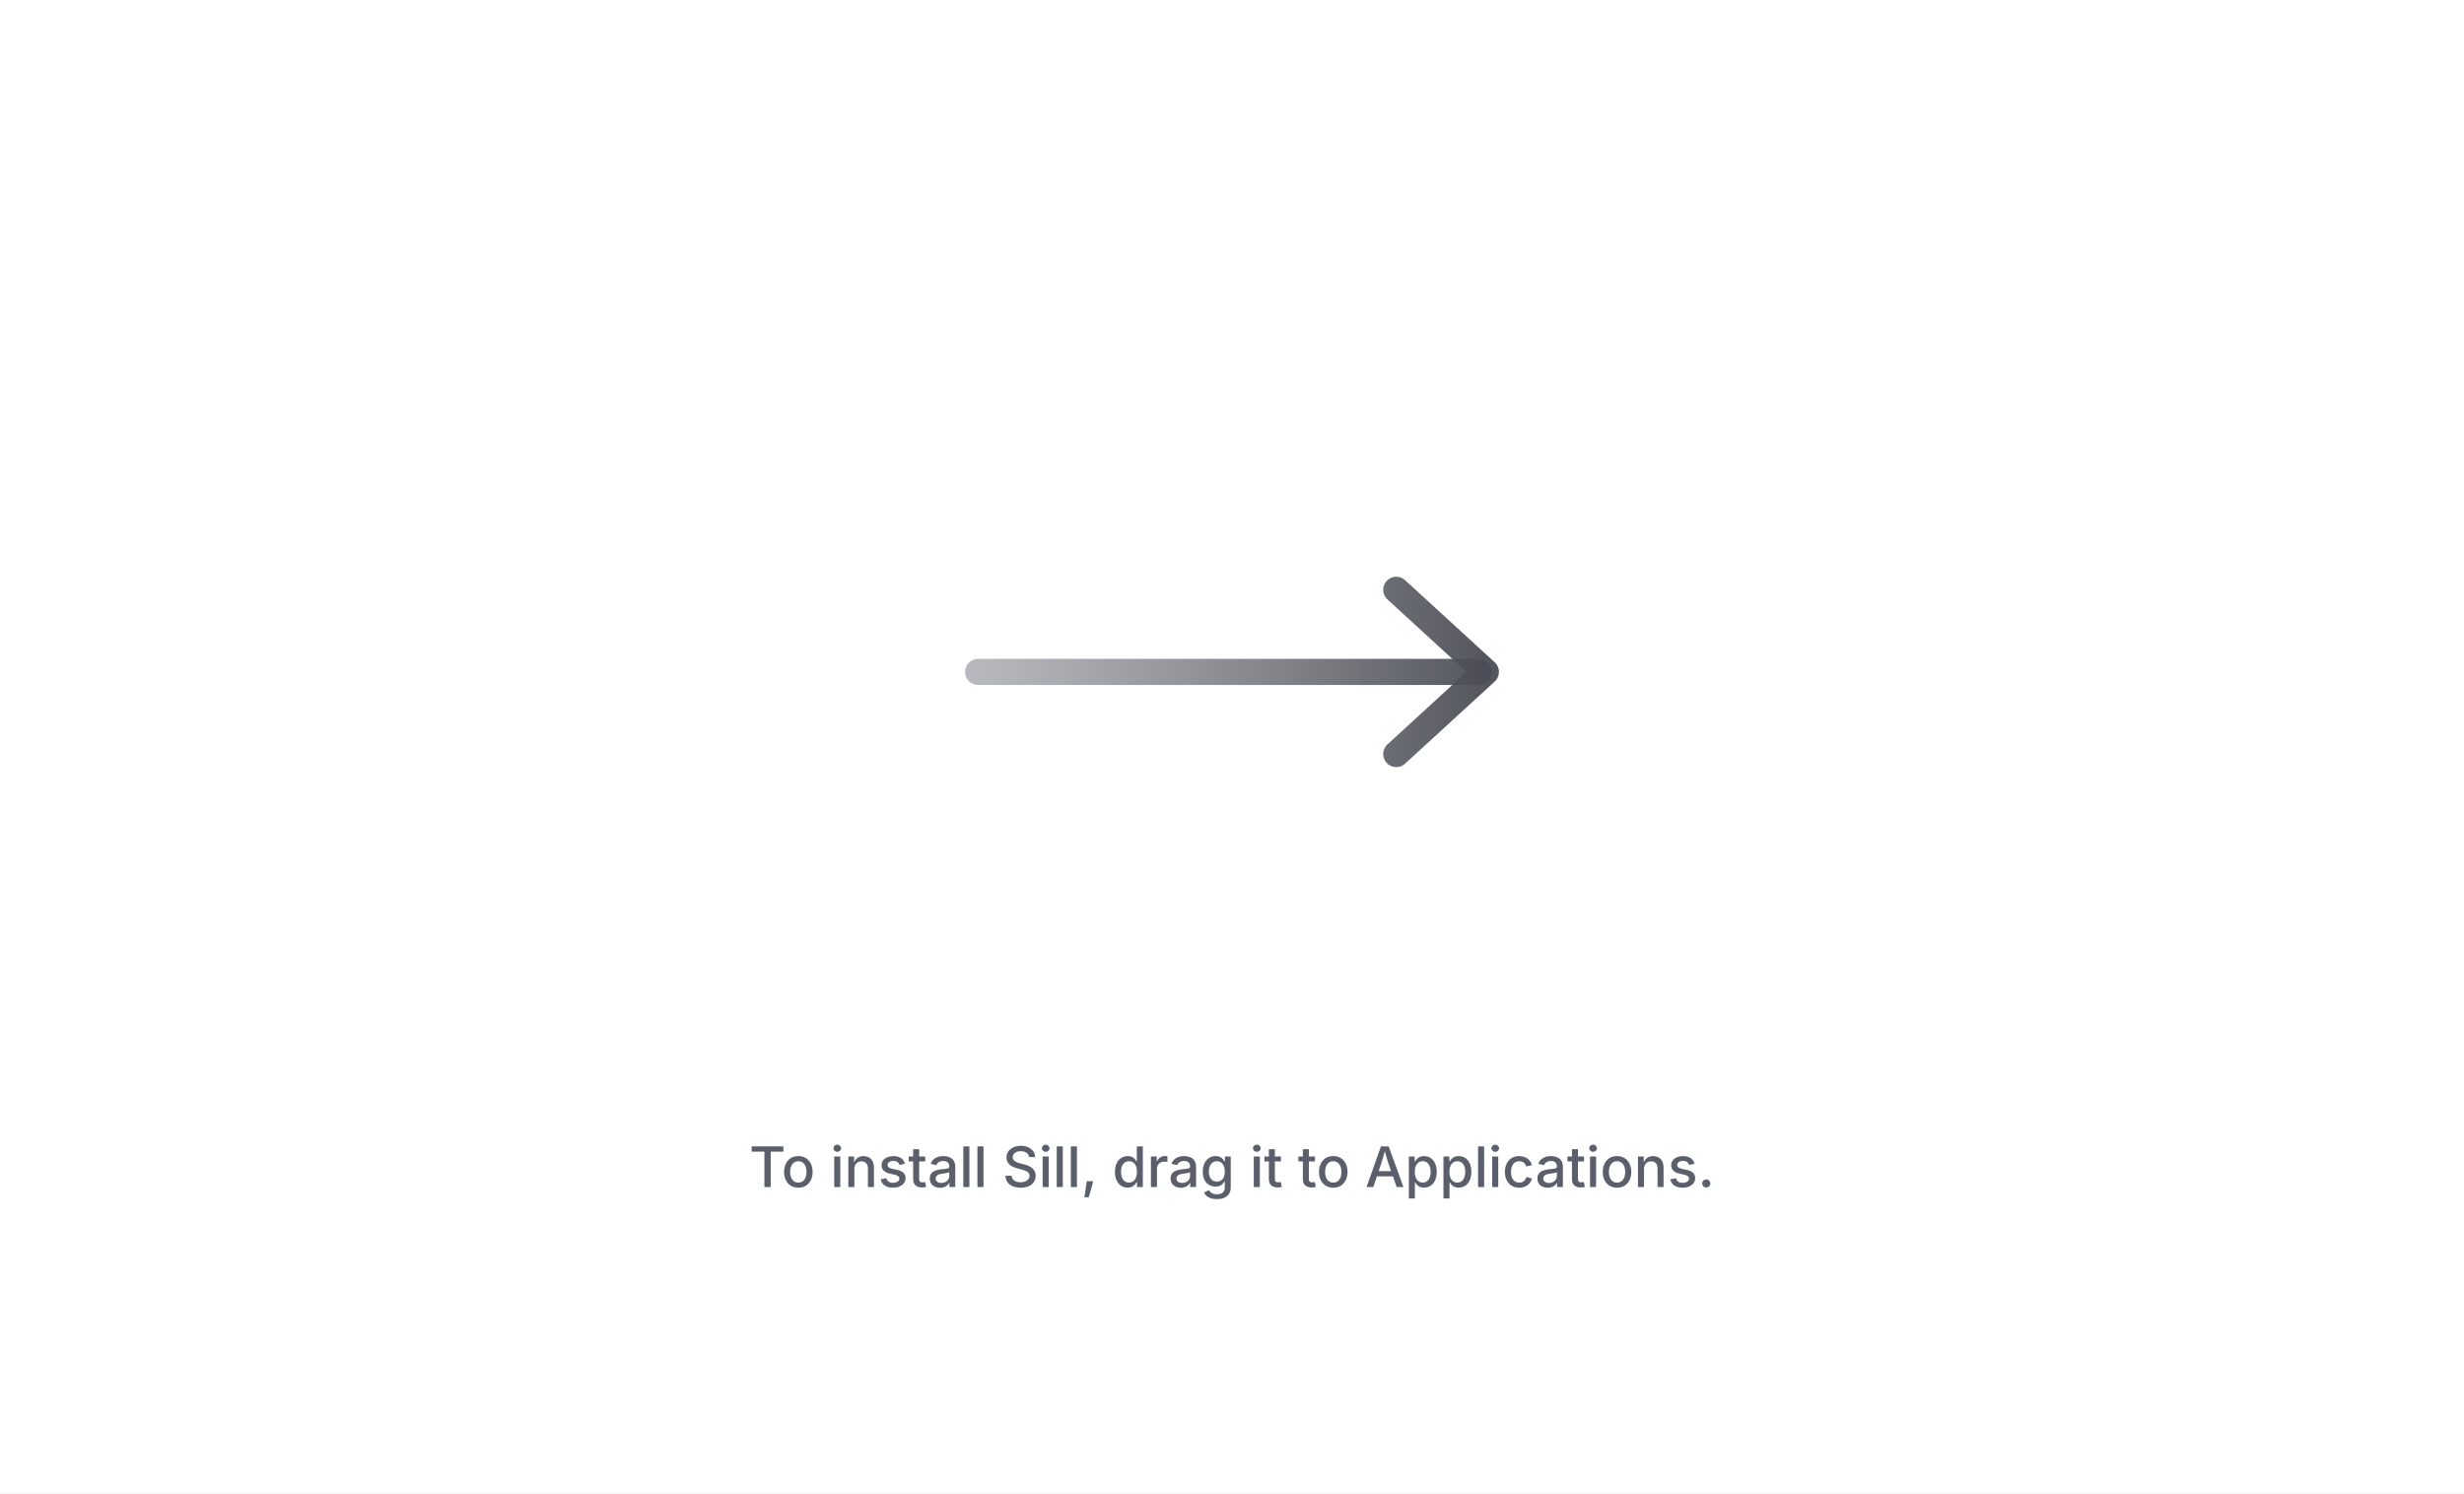
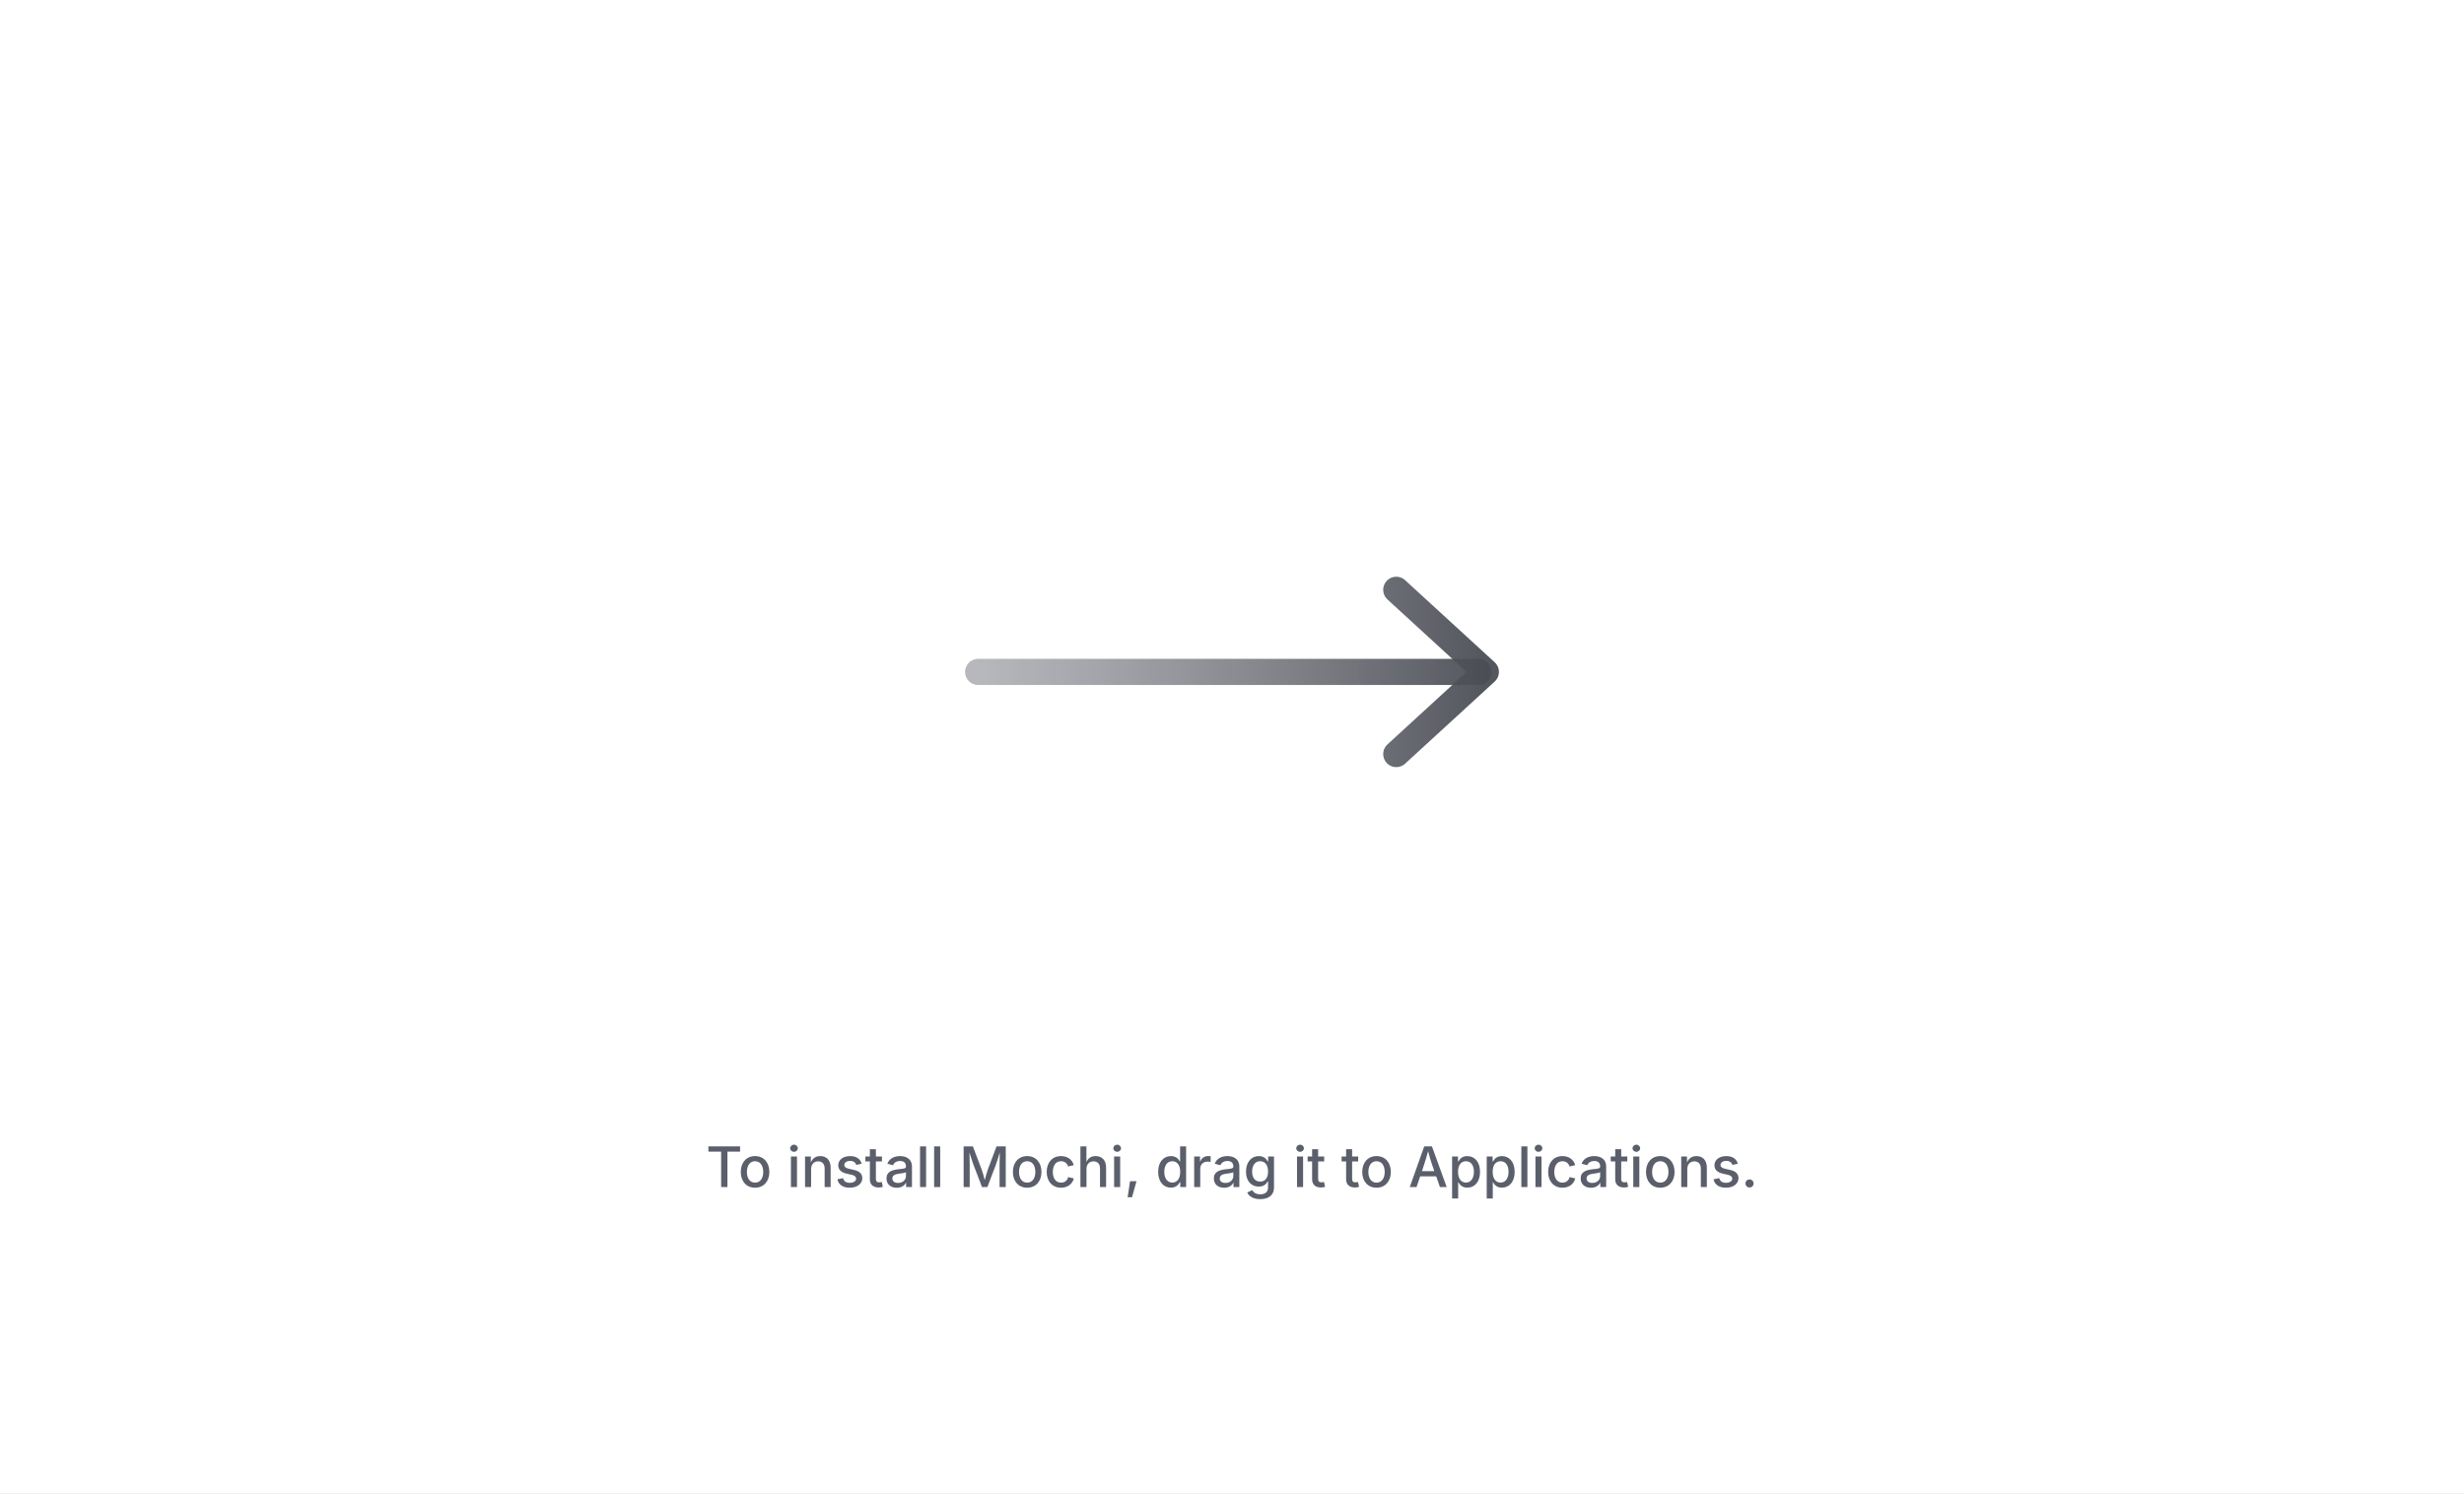
<svg xmlns="http://www.w3.org/2000/svg" width="660" height="400" viewBox="0 0 660 400">
  <defs>
    <linearGradient id="d-arrow" gradientUnits="userSpaceOnUse" x1="262" y1="180" x2="398" y2="180">
      <stop offset="0" stop-color="#7c7e86" stop-opacity="0.55" />
      <stop offset="1" stop-color="#4c4e56" stop-opacity="0.95" />
    </linearGradient>
  </defs>
  <rect x="0" y="0" width="660" height="400" fill="#ffffff" />
  <g fill="none" stroke="url(#d-arrow)" stroke-width="7" stroke-linecap="round" stroke-linejoin="round">
    <path d="M 262 180 L 396 180" />
    <path d="M 374 158 L 398 180 L 374 202" />
  </g>
-   <text x="330" y="318" font-family="-apple-system, BlinkMacSystemFont, 'Helvetica Neue', sans-serif" font-size="15" font-weight="500" fill="#5a5f6b" text-anchor="middle">To install Sill, drag it to Applications.</text>
+   <text x="330" y="318" font-family="-apple-system, BlinkMacSystemFont, 'Helvetica Neue', sans-serif" font-size="15" font-weight="500" fill="#5a5f6b" text-anchor="middle">To install Mochi, drag it to Applications.</text>
</svg>
